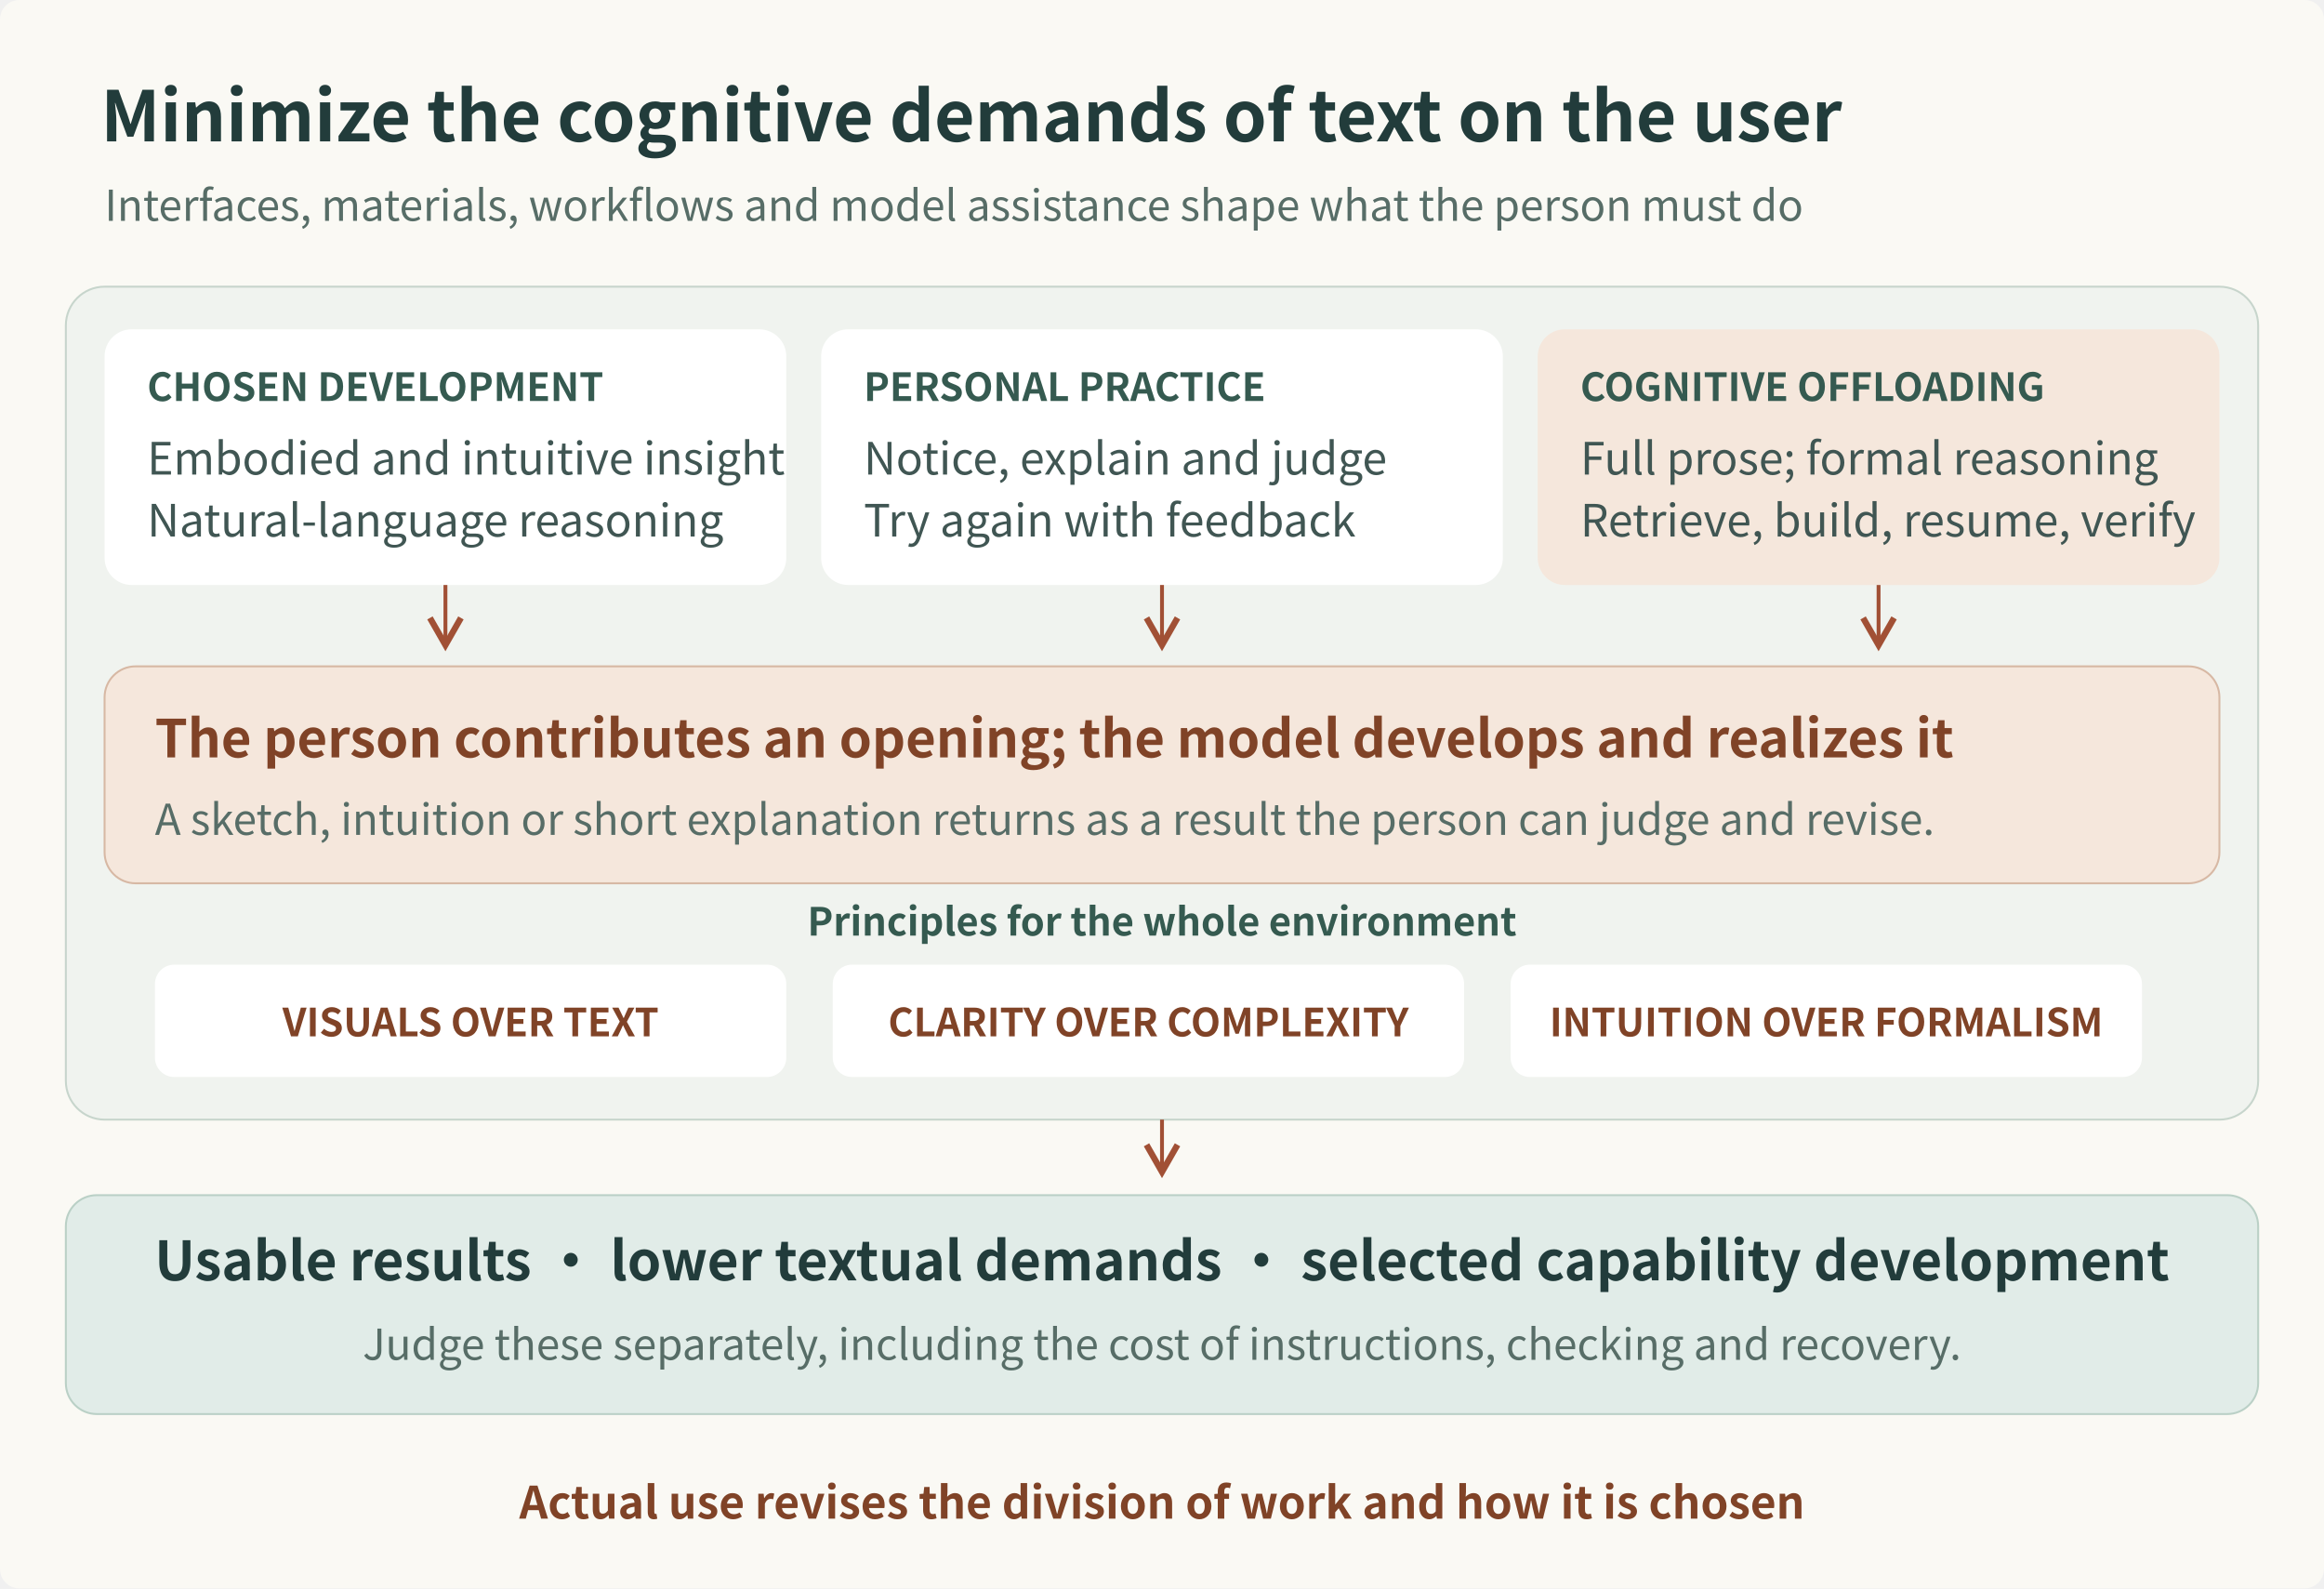
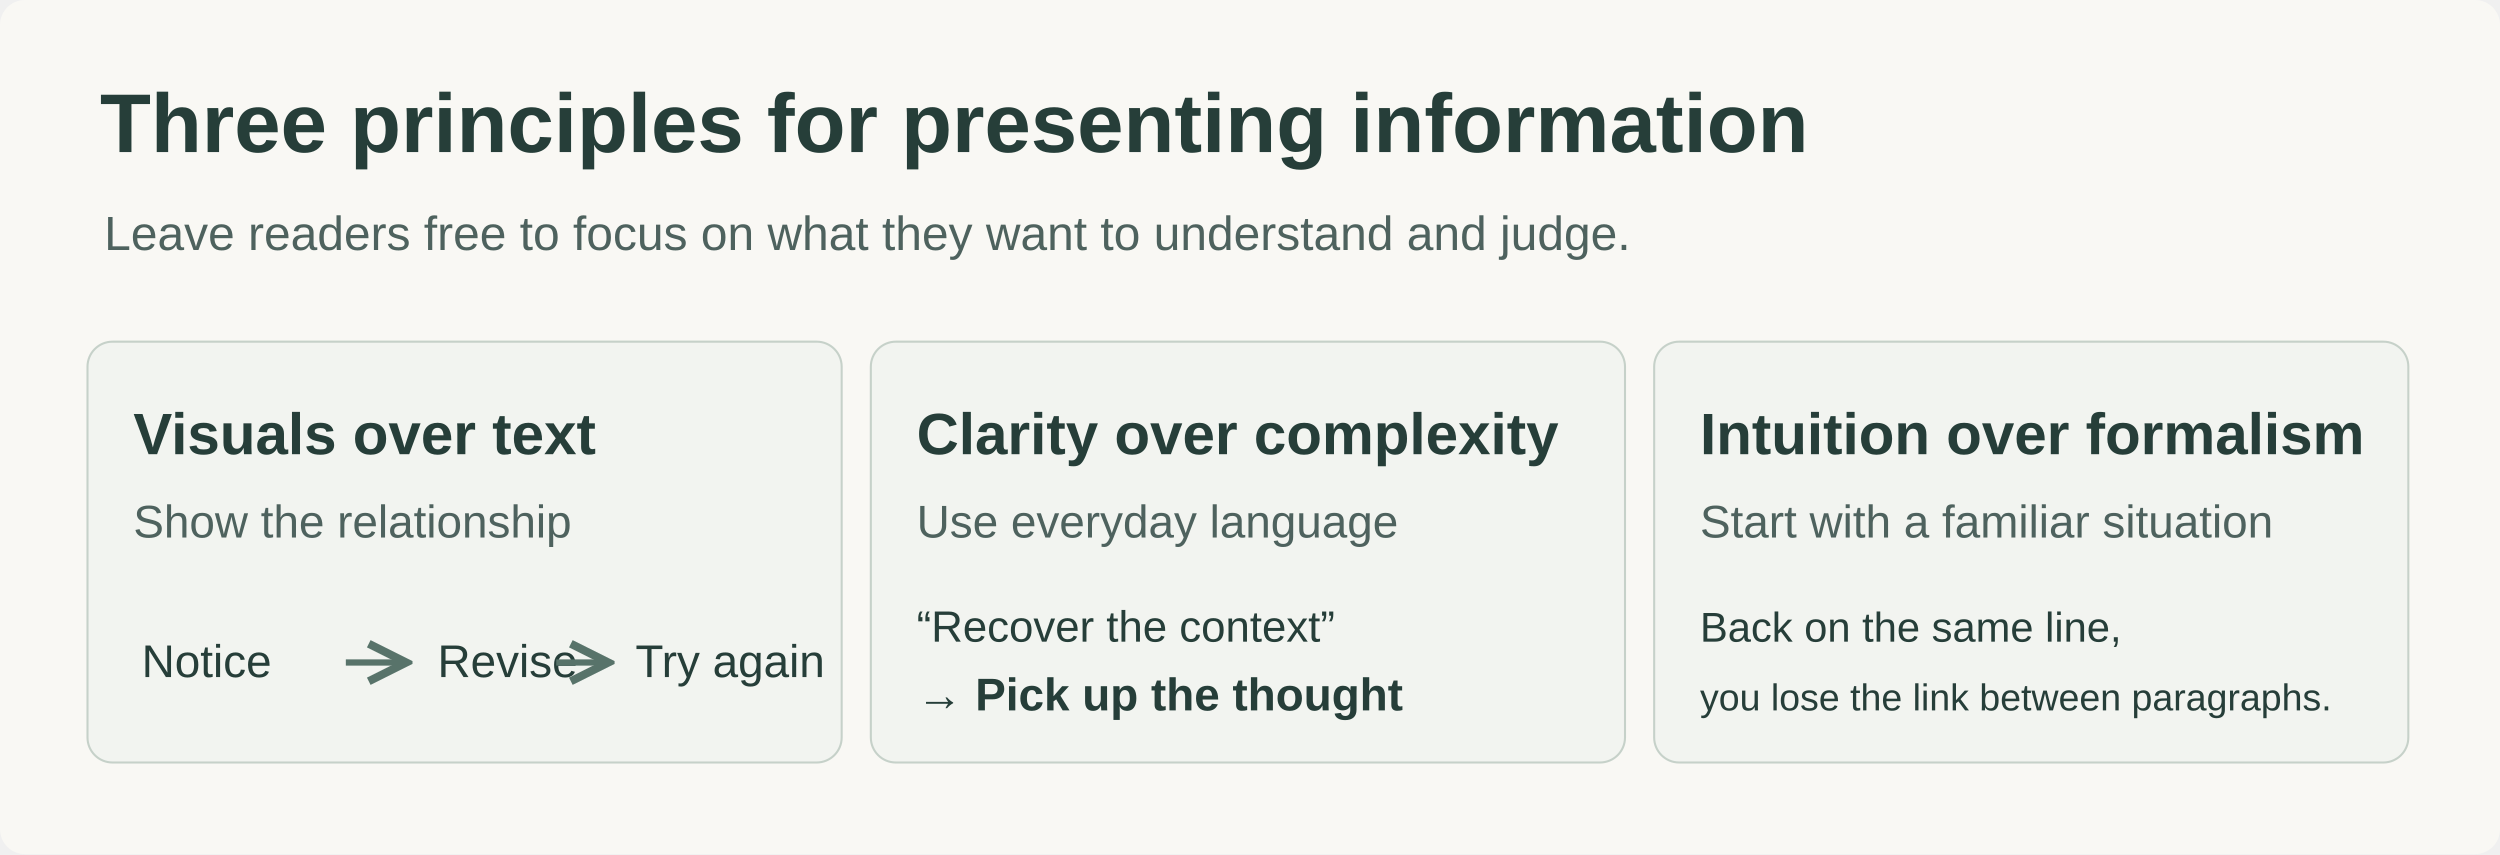
- <svg xmlns="http://www.w3.org/2000/svg" role="img" aria-labelledby="title desc" viewBox="0 0 1200 820">
-   <style>text{font-family:"PingFang SC","Noto Sans CJK SC","Microsoft YaHei",sans-serif}.title{font-size:36px;font-weight:600;fill:#223c3b}.sub{font-size:22px;fill:#576d67}.label{font-size:20px;font-weight:600;fill:#355a50}.body{font-size:23px;fill:#405653}.focus{font-size:27px;font-weight:600;fill:#804327}.rule{font-size:20px;font-weight:700;fill:#804327}.result{font-size:28px;font-weight:600;fill:#223c3b}.return{font-size:23px;font-weight:600;fill:#804327}</style>
+ <svg xmlns="http://www.w3.org/2000/svg" role="img" aria-labelledby="title desc" viewBox="0 0 1200 410">
  <defs>
-     <marker id="arrow" markerWidth="10" markerHeight="10" refX="8" refY="5" orient="auto">
-       <path d="M1 1L8 5L1 9" fill="none" stroke="#a15035" stroke-width="1.6" />
+     <marker id="tip" markerWidth="8" markerHeight="8" refX="7" refY="4" orient="auto">
+       <path d="M1 1 L7 4 L1 7" fill="none" stroke="#58736a" stroke-width="1.3" />
    </marker>
  </defs>
-   <rect width="1200" height="820" rx="10" fill="#faf9f4" />
-   <rect x="34" y="148" width="1132" height="430" rx="20" fill="#f0f3ef" stroke="#c7d5cc" />
-   <text x="52" y="73" class="title">Minimize the cognitive demands of text on the user</text>
-   <text x="54" y="114" class="sub">Interfaces, materials, workflows and model assistance shape what the person must do</text>
-   <rect x="54" y="170" width="352" height="132" rx="14" fill="#ffffff" />
-   <text x="76" y="207" class="label">CHOSEN DEVELOPMENT</text>
-   <text x="76" y="245" class="body">Embodied and intuitive insight</text>
-   <text x="76" y="277" class="body">Natural-language reasoning</text>
-   <rect x="424" y="170" width="352" height="132" rx="14" fill="#ffffff" />
-   <text x="446" y="207" class="label">PERSONAL PRACTICE</text>
-   <text x="446" y="245" class="body">Notice, explain and judge</text>
-   <text x="446" y="277" class="body">Try again with feedback</text>
-   <rect x="794" y="170" width="352" height="132" rx="14" fill="#f5e7dc" />
-   <text x="816" y="207" class="label">COGNITIVE OFFLOADING</text>
-   <text x="816" y="245" class="body">Full prose; formal reasoning</text>
-   <text x="816" y="277" class="body">Retrieve, build, resume, verify</text>
-   <path d="M230 302V333" stroke="#a15035" stroke-width="2" marker-end="url(#arrow)" />
-   <path d="M600 302V333" stroke="#a15035" stroke-width="2" marker-end="url(#arrow)" />
-   <path d="M970 302V333" stroke="#a15035" stroke-width="2" marker-end="url(#arrow)" />
-   <rect x="54" y="344" width="1092" height="112" rx="16" fill="#f5e7dc" stroke="#d7b8a4" />
-   <text x="80" y="391" class="focus">The person contributes an opening; the model develops and realizes it</text>
-   <text x="80" y="431" class="sub">A sketch, intuition or short explanation returns as a result the person can judge and revise.</text>
-   <text x="600" y="483" class="label" text-anchor="middle">Principles for the whole environment</text>
-   <rect x="80" y="498" width="326" height="58" rx="10" fill="#ffffff" />
-   <text x="243" y="535" class="rule" text-anchor="middle">VISUALS OVER TEXT</text>
-   <rect x="430" y="498" width="326" height="58" rx="10" fill="#ffffff" />
-   <text x="593" y="535" class="rule" text-anchor="middle">CLARITY OVER COMPLEXITY</text>
-   <rect x="780" y="498" width="326" height="58" rx="10" fill="#ffffff" />
-   <text x="943" y="535" class="rule" text-anchor="middle">INTUITION OVER FORMALISM</text>
-   <path d="M600 578V605" stroke="#a15035" stroke-width="2" marker-end="url(#arrow)" />
-   <rect x="34" y="617" width="1132" height="113" rx="16" fill="#e1ece8" stroke="#bad0c6" />
-   <text x="600" y="661" class="result" text-anchor="middle">Usable results · lower textual demands · selected capability development</text>
-   <text x="600" y="702" class="sub" text-anchor="middle">Judge these separately, including the cost of instructions, checking and recovery.</text>
-   <text x="600" y="784" class="return" text-anchor="middle">Actual use revises the division of work and how it is chosen</text>
+   <rect width="1200" height="410" rx="12" fill="#f9f8f4" />
+   <g font-family="PingFang SC,Helvetica Neue,Arial,sans-serif">
+     <text x="48" y="73" font-size="40" font-weight="600" fill="#263e39" text-anchor="start">Three principles for presenting information</text>
+     <text x="50" y="120" font-size="23" font-weight="400" fill="#4e625e" text-anchor="start">Leave readers free to focus on what they want to understand and judge.</text>
+     <rect x="42" y="164" width="362" height="202" rx="12" fill="#f2f4f0" stroke="#c6d1c9" />
+     <text x="64" y="218" font-size="28" font-weight="600" fill="#263e39" text-anchor="start">Visuals over text</text>
+     <text x="64" y="258" font-size="22" font-weight="400" fill="#4e625e" text-anchor="start">Show the relationship</text>
+     <rect x="418" y="164" width="362" height="202" rx="12" fill="#f2f4f0" stroke="#c6d1c9" />
+     <text x="440" y="218" font-size="28" font-weight="600" fill="#263e39" text-anchor="start">Clarity over complexity</text>
+     <text x="440" y="258" font-size="22" font-weight="400" fill="#4e625e" text-anchor="start">Use everyday language</text>
+     <rect x="794" y="164" width="362" height="202" rx="12" fill="#f2f4f0" stroke="#c6d1c9" />
+     <text x="816" y="218" font-size="28" font-weight="600" fill="#263e39" text-anchor="start">Intuition over formalism</text>
+     <text x="816" y="258" font-size="22" font-weight="400" fill="#4e625e" text-anchor="start">Start with a familiar situation</text>
+     <text x="68" y="325" font-size="22" font-weight="400" fill="#263e39" text-anchor="start">Notice</text>
+     <path d="M166 318h29" fill="none" stroke="#58736a" stroke-width="3" marker-end="url(#tip)" />
+     <text x="210" y="325" font-size="22" font-weight="400" fill="#263e39" text-anchor="start">Revise</text>
+     <path d="M267 318h25" fill="none" stroke="#58736a" stroke-width="3" marker-end="url(#tip)" />
+     <text x="305" y="325" font-size="22" font-weight="400" fill="#263e39" text-anchor="start">Try again</text>
+     <text x="440" y="308" font-size="21" font-weight="400" fill="#263e39" text-anchor="start">“Recover the context”</text>
+     <text x="440" y="341" font-size="22" font-weight="600" fill="#263e39" text-anchor="start">→ Pick up the thought</text>
+     <text x="816" y="308" font-size="20" font-weight="400" fill="#263e39" text-anchor="start">Back on the same line,</text>
+     <text x="816" y="341" font-size="18" font-weight="400" fill="#263e39" text-anchor="start">you lose the link between paragraphs.</text>
+   </g>
</svg>
